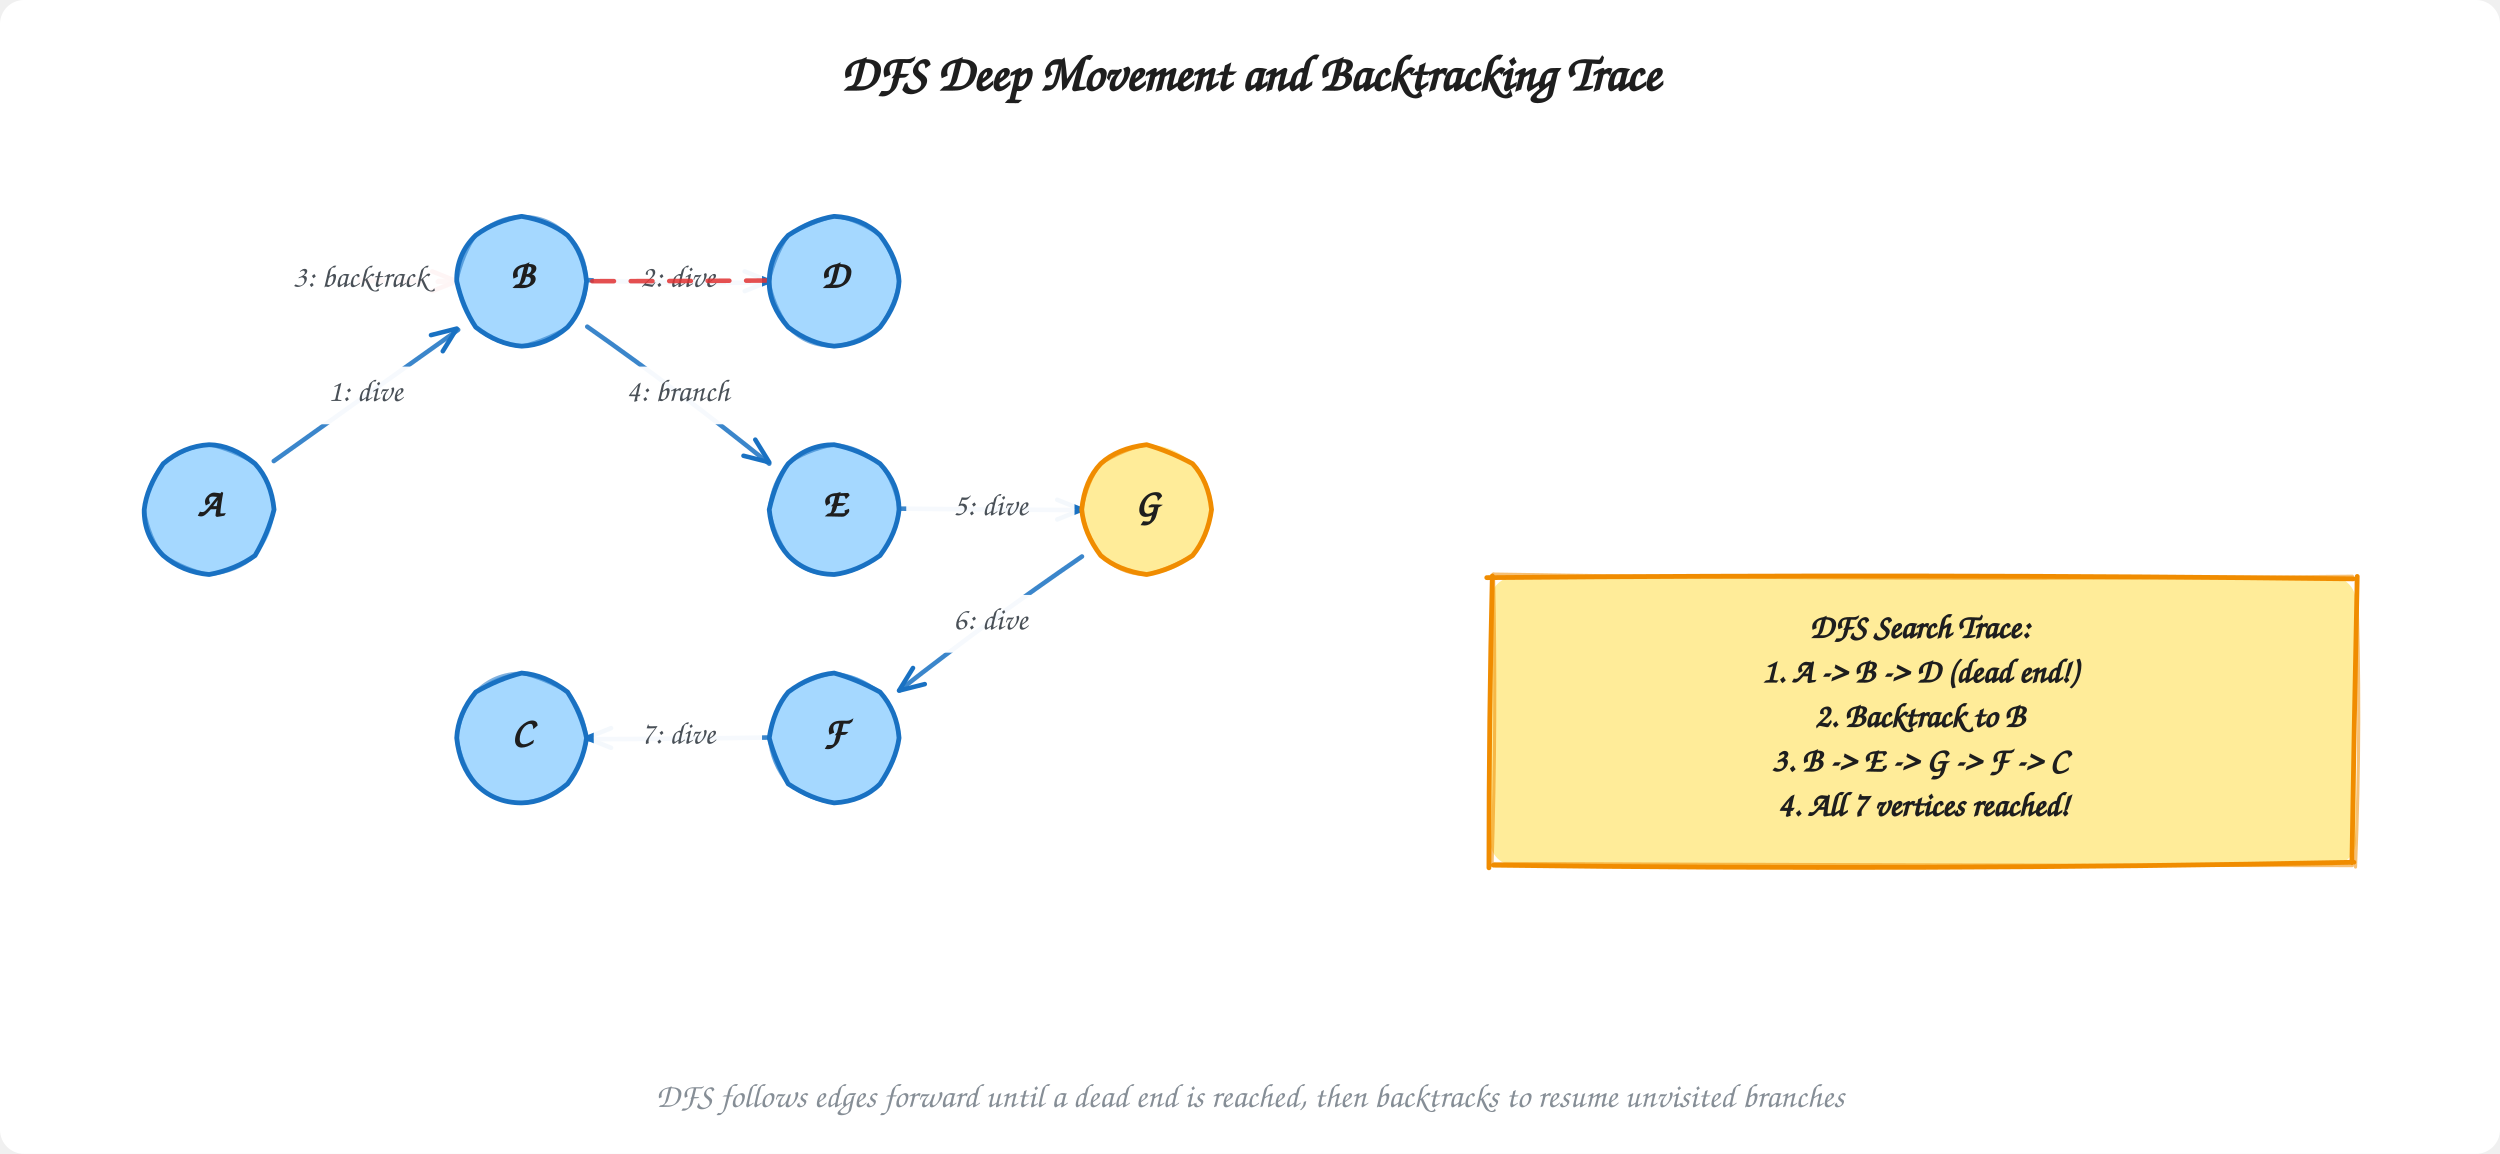
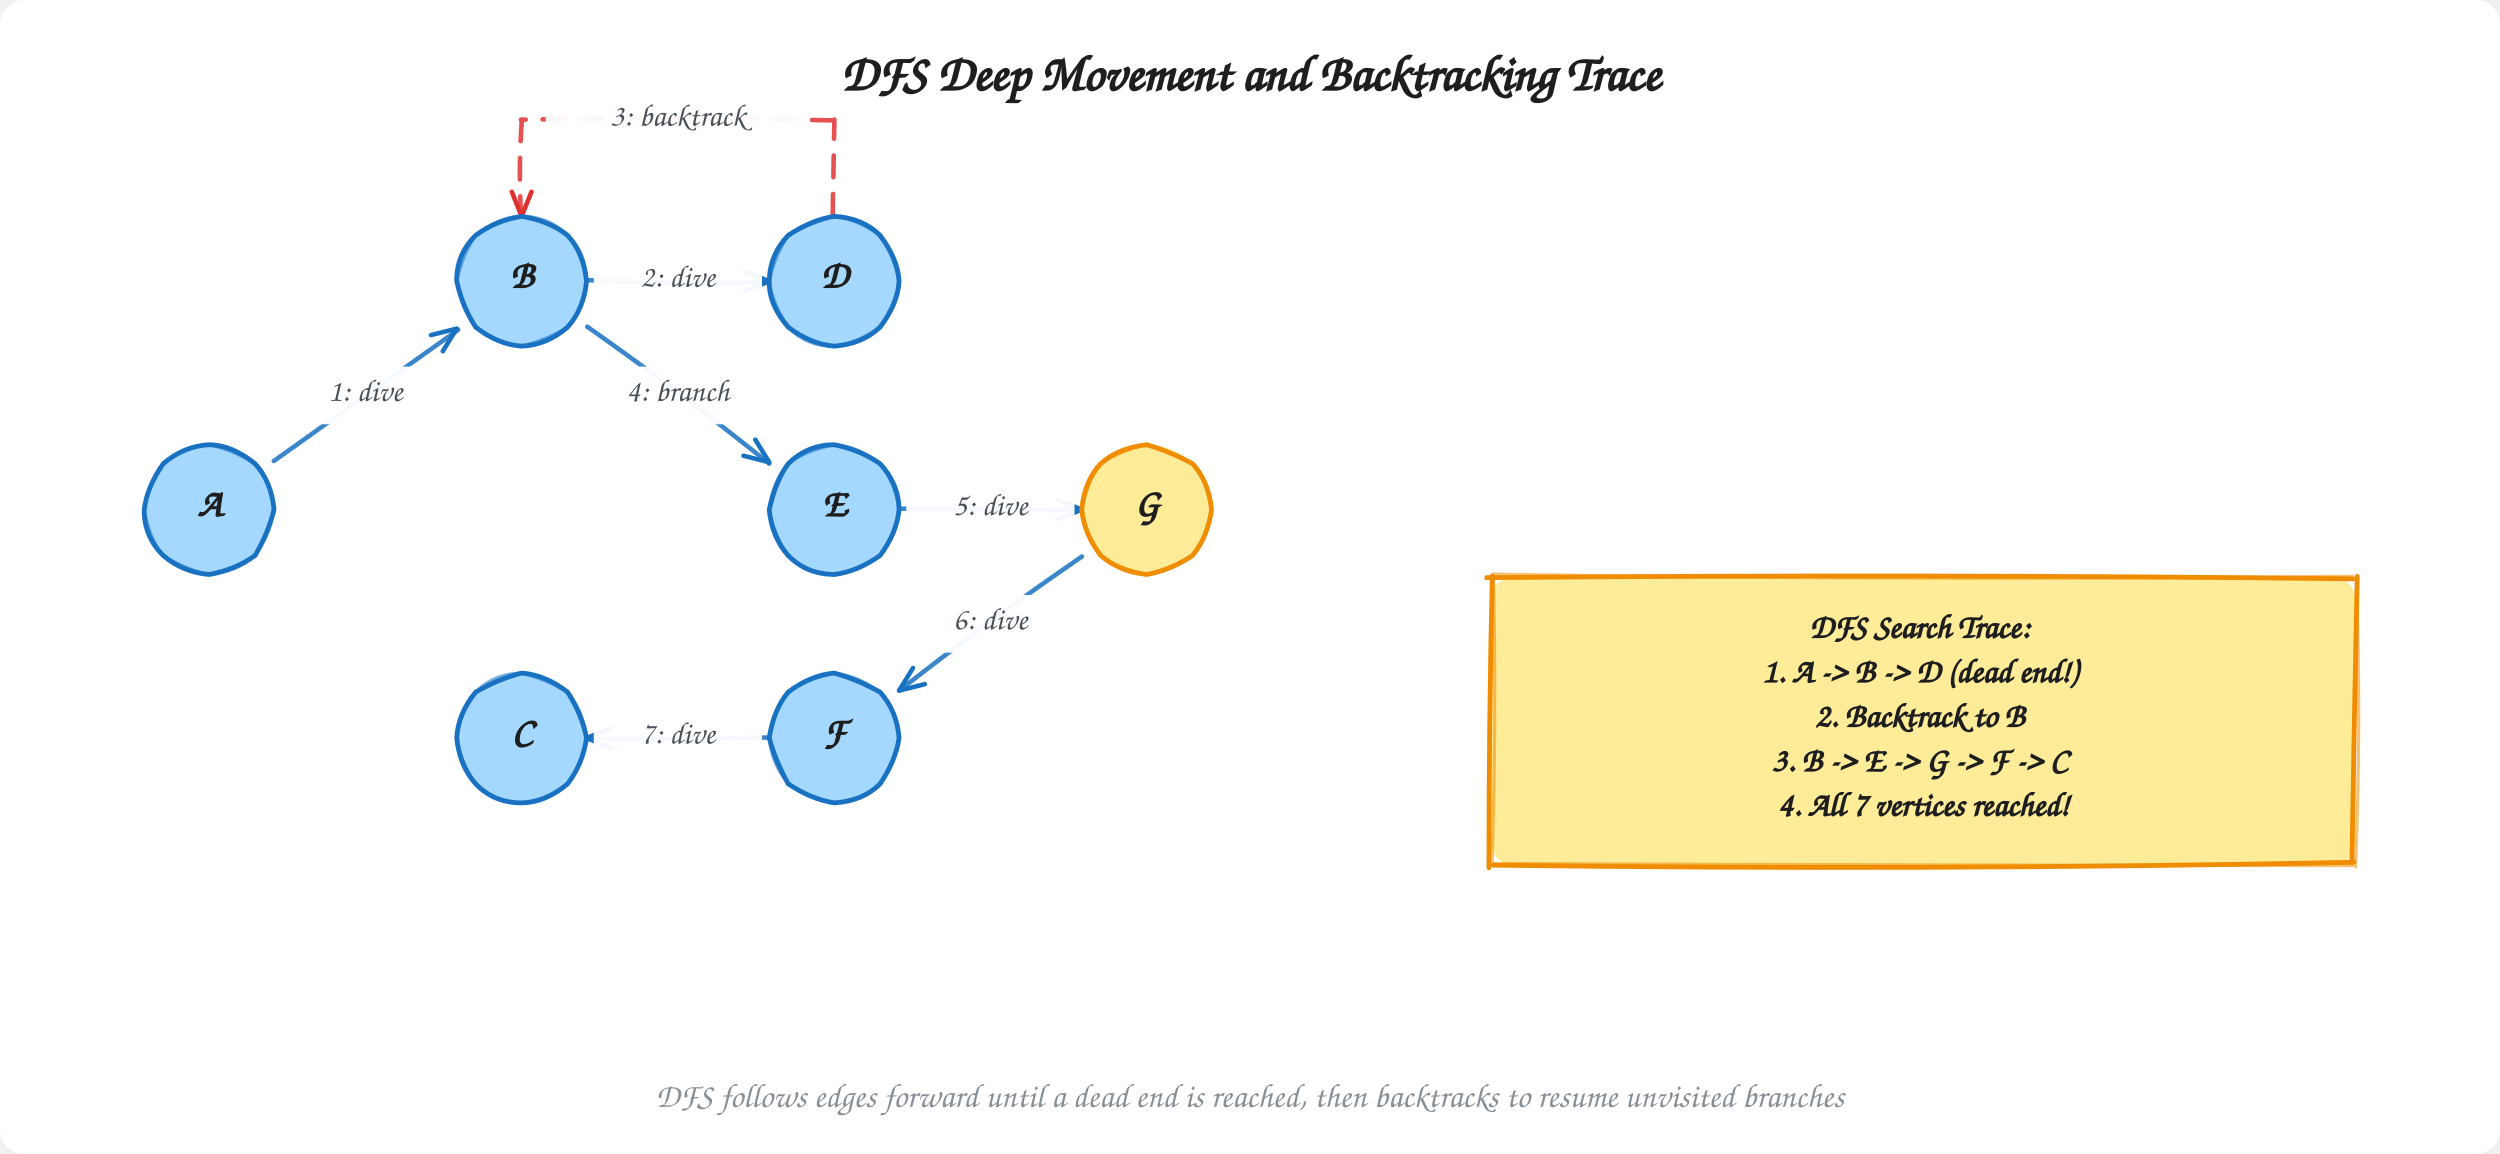
<svg xmlns="http://www.w3.org/2000/svg" width="1040" height="480" viewBox="0 0 1040 480" role="img" aria-label="DFS Deep Movement and Backtracking Trace">
  <rect width="1040" height="480" fill="#ffffff" rx="10" />
  <text text-anchor="middle" dominant-baseline="central" font-family="&quot;Segoe Print&quot;, &quot;Bradley Hand&quot;, Chilanka, &quot;Comic Sans MS&quot;, &quot;Comic Neue&quot;, cursive" font-size="21" font-weight="bold" fill="#1e1e1e">
    <tspan x="520.0" y="34.0">DFS Deep Movement and Backtracking Trace</tspan>
  </text>
  <path d="M113.9 191.8 Q152.0 164.6 190.6 137.2" fill="none" stroke="#1971c2" stroke-width="1.9" stroke-linecap="round" opacity="0.85" />
  <path d="M184.2 146.1 L190.0 136.7 L179.3 139.4" fill="none" stroke="#1971c2" stroke-width="1.9" stroke-linecap="round" stroke-linejoin="round" />
  <rect x="117.0" y="152.5" width="70" height="24" rx="6" fill="#ffffff" opacity="0.95" />
  <text text-anchor="middle" dominant-baseline="central" font-family="&quot;Segoe Print&quot;, &quot;Bradley Hand&quot;, Chilanka, &quot;Comic Sans MS&quot;, &quot;Comic Neue&quot;, cursive" font-size="13" font-weight="normal" fill="#495057">
    <tspan x="152.0" y="164.5">1: dive</tspan>
  </text>
  <path d="M243.8 116.5 Q283.3 118.3 321.0 117.4" fill="none" stroke="#1971c2" stroke-width="1.9" stroke-linecap="round" opacity="0.85" />
  <path d="M309.8 121.1 L320.0 117.0 L309.8 112.9" fill="none" stroke="#1971c2" stroke-width="1.9" stroke-linecap="round" stroke-linejoin="round" />
  <rect x="247.0" y="105.0" width="70" height="24" rx="6" fill="#ffffff" opacity="0.95" />
  <text text-anchor="middle" dominant-baseline="central" font-family="&quot;Segoe Print&quot;, &quot;Bradley Hand&quot;, Chilanka, &quot;Comic Sans MS&quot;, &quot;Comic Neue&quot;, cursive" font-size="13" font-weight="normal" fill="#495057">
    <tspan x="282.0" y="117.0">2: dive</tspan>
  </text>
-   <path d="M319.4 116.7 Q234.7 117.3 150.1 116.7 M149.7 117.1 Q150.3 115.6 149.7 116.8 M150.1 116.7 Q168.6 117.5 189.8 117.1" fill="none" stroke="#e03131" stroke-width="1.9" stroke-linecap="round" stroke-dasharray="9 7" opacity="0.85" />
-   <path d="M179.8 121.1 L190.0 117.0 L179.8 112.9" fill="none" stroke="#e03131" stroke-width="1.9" stroke-linecap="round" stroke-linejoin="round" />
-   <rect x="95.0" y="105.0" width="110" height="24" rx="6" fill="#ffffff" opacity="0.95" />
+   <path d="M346.4 89.7 Q346.7 70.3 347.1 49.7 M346.7 50.1 Q282.3 48.6 216.7 49.8 M217.1 49.7 Q215.6 70.5 216.8 90.1" fill="none" stroke="#e03131" stroke-width="1.9" stroke-linecap="round" stroke-dasharray="9 7" opacity="0.85" />
+   <path d="M212.9 79.8 L217.0 90.0 L221.1 79.8" fill="none" stroke="#e03131" stroke-width="1.9" stroke-linecap="round" stroke-linejoin="round" />
+   <rect x="227.0" y="38.0" width="110" height="24" rx="6" fill="#ffffff" opacity="0.95" />
  <text text-anchor="middle" dominant-baseline="central" font-family="&quot;Segoe Print&quot;, &quot;Bradley Hand&quot;, Chilanka, &quot;Comic Sans MS&quot;, &quot;Comic Neue&quot;, cursive" font-size="13" font-weight="normal" fill="#495057">
-     <tspan x="150.0" y="117.0">3: backtrack</tspan>
+     <tspan x="282.0" y="50.0">3: backtrack</tspan>
  </text>
  <path d="M244.3 135.9 Q282.9 163.0 320.0 192.9" fill="none" stroke="#1971c2" stroke-width="1.9" stroke-linecap="round" opacity="0.85" />
  <path d="M309.3 189.6 L320.0 192.3 L314.2 182.9" fill="none" stroke="#1971c2" stroke-width="1.9" stroke-linecap="round" stroke-linejoin="round" />
  <rect x="239.0" y="152.5" width="86" height="24" rx="6" fill="#ffffff" opacity="0.95" />
  <text text-anchor="middle" dominant-baseline="central" font-family="&quot;Segoe Print&quot;, &quot;Bradley Hand&quot;, Chilanka, &quot;Comic Sans MS&quot;, &quot;Comic Neue&quot;, cursive" font-size="13" font-weight="normal" fill="#495057">
    <tspan x="282.0" y="164.5">4: branch</tspan>
  </text>
  <path d="M374.8 211.6 Q412.3 212.0 449.7 212.2" fill="none" stroke="#1971c2" stroke-width="1.9" stroke-linecap="round" opacity="0.85" />
  <path d="M439.8 216.1 L450.0 212.0 L439.8 207.9" fill="none" stroke="#1971c2" stroke-width="1.9" stroke-linecap="round" stroke-linejoin="round" />
  <rect x="377.0" y="200.0" width="70" height="24" rx="6" fill="#ffffff" opacity="0.95" />
  <text text-anchor="middle" dominant-baseline="central" font-family="&quot;Segoe Print&quot;, &quot;Bradley Hand&quot;, Chilanka, &quot;Comic Sans MS&quot;, &quot;Comic Neue&quot;, cursive" font-size="13" font-weight="normal" fill="#495057">
    <tspan x="412.0" y="212.0">5: dive</tspan>
  </text>
  <path d="M450.1 231.5 Q411.9 257.7 374.2 287.2" fill="none" stroke="#1971c2" stroke-width="1.9" stroke-linecap="round" opacity="0.85" />
  <path d="M379.8 277.9 L374.0 287.3 L384.7 284.6" fill="none" stroke="#1971c2" stroke-width="1.9" stroke-linecap="round" stroke-linejoin="round" />
  <rect x="377.0" y="247.5" width="70" height="24" rx="6" fill="#ffffff" opacity="0.95" />
  <text text-anchor="middle" dominant-baseline="central" font-family="&quot;Segoe Print&quot;, &quot;Bradley Hand&quot;, Chilanka, &quot;Comic Sans MS&quot;, &quot;Comic Neue&quot;, cursive" font-size="13" font-weight="normal" fill="#495057">
    <tspan x="412.0" y="259.5">6: dive</tspan>
  </text>
  <path d="M320.1 306.8 Q282.4 307.4 244.4 307.5" fill="none" stroke="#1971c2" stroke-width="1.9" stroke-linecap="round" opacity="0.85" />
  <path d="M254.2 302.9 L244.0 307.0 L254.2 311.1" fill="none" stroke="#1971c2" stroke-width="1.9" stroke-linecap="round" stroke-linejoin="round" />
  <rect x="247.0" y="295.0" width="70" height="24" rx="6" fill="#ffffff" opacity="0.95" />
  <text text-anchor="middle" dominant-baseline="central" font-family="&quot;Segoe Print&quot;, &quot;Bradley Hand&quot;, Chilanka, &quot;Comic Sans MS&quot;, &quot;Comic Neue&quot;, cursive" font-size="13" font-weight="normal" fill="#495057">
    <tspan x="282.0" y="307.0">7: dive</tspan>
  </text>
  <ellipse cx="87.0" cy="212.0" rx="27.0" ry="27.0" fill="#a5d8ff" />
  <path d="M114.0 212.0 Q111.6 221.8 106.1 231.1 M106.1 231.1 Q97.9 237.0 87.0 239.0 M87.0 239.0 Q75.9 238.0 67.9 231.1 M67.9 231.1 Q59.8 223.0 60.0 212.0 M60.0 212.0 Q61.0 202.9 67.9 192.9 M67.9 192.9 Q76.4 185.6 87.0 185.0 M87.0 185.0 Q96.4 185.1 106.1 192.9 M106.1 192.9 Q112.9 200.3 114.0 212.0" fill="none" stroke="#1971c2" stroke-width="2" stroke-linecap="round" />
  <path d="M114.0 212.0 Q111.6 222.1 106.1 231.1 M106.1 231.1 Q98.9 237.9 87.0 239.0 M87.0 239.0 Q77.4 237.0 67.9 231.1 M67.9 231.1 Q62.2 224.2 60.0 212.0 M60.0 212.0 Q61.9 200.1 67.9 192.9 M67.9 192.9 Q76.5 186.1 87.0 185.0 M87.0 185.0 Q97.1 187.3 106.1 192.9 M106.1 192.9 Q113.1 201.1 114.0 212.0" fill="none" stroke="#1971c2" stroke-width="1.3" stroke-linecap="round" opacity="0.55" />
  <text text-anchor="middle" dominant-baseline="central" font-family="&quot;Segoe Print&quot;, &quot;Bradley Hand&quot;, Chilanka, &quot;Comic Sans MS&quot;, &quot;Comic Neue&quot;, cursive" font-size="16" font-weight="bold" fill="#1e1e1e">
    <tspan x="87.0" y="212.0">A</tspan>
  </text>
  <ellipse cx="217.0" cy="117.0" rx="27.0" ry="27.0" fill="#a5d8ff" />
  <path d="M244.0 117.0 Q242.8 128.7 236.1 136.1 M236.1 136.1 Q227.4 143.6 217.0 144.0 M217.0 144.0 Q207.1 143.3 197.9 136.1 M197.9 136.1 Q192.4 127.8 190.0 117.0 M190.0 117.0 Q189.8 105.8 197.9 97.9 M197.9 97.9 Q206.3 91.7 217.0 90.0 M217.0 90.0 Q228.5 91.9 236.1 97.9 M236.1 97.9 Q242.8 105.2 244.0 117.0" fill="none" stroke="#1971c2" stroke-width="2" stroke-linecap="round" />
  <path d="M244.0 117.0 Q244.1 126.1 236.1 136.1 M236.1 136.1 Q227.3 141.4 217.0 144.0 M217.0 144.0 Q206.4 143.5 197.9 136.1 M197.9 136.1 Q192.5 127.6 190.0 117.0 M190.0 117.0 Q192.6 105.5 197.9 97.9 M197.9 97.9 Q207.5 90.0 217.0 90.0 M217.0 90.0 Q228.2 89.9 236.1 97.9 M236.1 97.9 Q243.8 104.8 244.0 117.0" fill="none" stroke="#1971c2" stroke-width="1.3" stroke-linecap="round" opacity="0.55" />
  <text text-anchor="middle" dominant-baseline="central" font-family="&quot;Segoe Print&quot;, &quot;Bradley Hand&quot;, Chilanka, &quot;Comic Sans MS&quot;, &quot;Comic Neue&quot;, cursive" font-size="16" font-weight="bold" fill="#1e1e1e">
    <tspan x="217.0" y="117.0">B</tspan>
  </text>
  <ellipse cx="217.0" cy="307.0" rx="27.0" ry="27.0" fill="#a5d8ff" />
  <path d="M244.0 307.0 Q242.5 317.7 236.1 326.1 M236.1 326.1 Q226.8 333.9 217.0 334.0 M217.0 334.0 Q205.5 334.0 197.9 326.1 M197.9 326.1 Q191.2 318.7 190.0 307.0 M190.0 307.0 Q190.5 296.9 197.9 287.9 M197.9 287.9 Q207.5 282.4 217.0 280.0 M217.0 280.0 Q226.8 280.7 236.1 287.9 M236.1 287.9 Q242.0 297.0 244.0 307.0" fill="none" stroke="#1971c2" stroke-width="2" stroke-linecap="round" />
  <path d="M244.0 307.0 Q243.2 316.5 236.1 326.1 M236.1 326.1 Q228.5 332.3 217.0 334.0 M217.0 334.0 Q204.9 333.8 197.9 326.1 M197.9 326.1 Q191.8 317.2 190.0 307.0 M190.0 307.0 Q191.7 295.5 197.9 287.9 M197.9 287.9 Q205.5 280.1 217.0 280.0 M217.0 280.0 Q227.1 282.6 236.1 287.9 M236.1 287.9 Q242.9 296.2 244.0 307.0" fill="none" stroke="#1971c2" stroke-width="1.3" stroke-linecap="round" opacity="0.55" />
  <text text-anchor="middle" dominant-baseline="central" font-family="&quot;Segoe Print&quot;, &quot;Bradley Hand&quot;, Chilanka, &quot;Comic Sans MS&quot;, &quot;Comic Neue&quot;, cursive" font-size="16" font-weight="bold" fill="#1e1e1e">
    <tspan x="217.0" y="307.0">C</tspan>
  </text>
  <ellipse cx="347.0" cy="117.0" rx="27.0" ry="27.0" fill="#a5d8ff" />
  <path d="M374.0 117.0 Q373.6 126.2 366.1 136.1 M366.1 136.1 Q358.6 143.2 347.0 144.0 M347.0 144.0 Q337.1 143.1 327.9 136.1 M327.9 136.1 Q319.8 126.8 320.0 117.0 M320.0 117.0 Q320.2 105.9 327.9 97.9 M327.9 97.9 Q337.6 91.5 347.0 90.0 M347.0 90.0 Q358.7 90.6 366.1 97.9 M366.1 97.9 Q373.6 107.9 374.0 117.0" fill="none" stroke="#1971c2" stroke-width="2" stroke-linecap="round" />
  <path d="M374.0 117.0 Q372.6 126.2 366.1 136.1 M366.1 136.1 Q356.1 142.9 347.0 144.0 M347.0 144.0 Q335.4 144.2 327.9 136.1 M327.9 136.1 Q321.5 126.5 320.0 117.0 M320.0 117.0 Q322.4 106.3 327.9 97.9 M327.9 97.9 Q337.2 92.7 347.0 90.0 M347.0 90.0 Q356.1 91.0 366.1 97.9 M366.1 97.9 Q371.4 105.0 374.0 117.0" fill="none" stroke="#1971c2" stroke-width="1.3" stroke-linecap="round" opacity="0.55" />
  <text text-anchor="middle" dominant-baseline="central" font-family="&quot;Segoe Print&quot;, &quot;Bradley Hand&quot;, Chilanka, &quot;Comic Sans MS&quot;, &quot;Comic Neue&quot;, cursive" font-size="16" font-weight="bold" fill="#1e1e1e">
    <tspan x="347.0" y="117.0">D</tspan>
  </text>
  <ellipse cx="347.0" cy="212.0" rx="27.0" ry="27.0" fill="#a5d8ff" />
  <path d="M374.0 212.0 Q373.1 221.7 366.1 231.1 M366.1 231.1 Q356.6 237.8 347.0 239.0 M347.0 239.0 Q335.4 238.8 327.9 231.1 M327.9 231.1 Q321.1 223.5 320.0 212.0 M320.0 212.0 Q322.7 199.9 327.9 192.9 M327.9 192.9 Q336.0 185.0 347.0 185.0 M347.0 185.0 Q357.7 187.1 366.1 192.9 M366.1 192.9 Q373.9 201.3 374.0 212.0" fill="none" stroke="#1971c2" stroke-width="2" stroke-linecap="round" />
  <path d="M374.0 212.0 Q373.3 221.9 366.1 231.1 M366.1 231.1 Q356.9 238.0 347.0 239.0 M347.0 239.0 Q335.0 239.2 327.9 231.1 M327.9 231.1 Q321.9 222.2 320.0 212.0 M320.0 212.0 Q321.1 200.8 327.9 192.9 M327.9 192.9 Q334.8 187.6 347.0 185.0 M347.0 185.0 Q356.5 185.4 366.1 192.9 M366.1 192.9 Q372.3 200.7 374.0 212.0" fill="none" stroke="#1971c2" stroke-width="1.3" stroke-linecap="round" opacity="0.55" />
  <text text-anchor="middle" dominant-baseline="central" font-family="&quot;Segoe Print&quot;, &quot;Bradley Hand&quot;, Chilanka, &quot;Comic Sans MS&quot;, &quot;Comic Neue&quot;, cursive" font-size="16" font-weight="bold" fill="#1e1e1e">
    <tspan x="347.0" y="212.0">E</tspan>
  </text>
  <ellipse cx="347.0" cy="307.0" rx="27.0" ry="27.0" fill="#a5d8ff" />
  <path d="M374.0 307.0 Q372.7 316.3 366.1 326.1 M366.1 326.1 Q358.9 333.3 347.0 334.0 M347.0 334.0 Q337.6 332.5 327.9 326.1 M327.9 326.1 Q322.4 316.1 320.0 307.0 M320.0 307.0 Q321.8 295.2 327.9 287.9 M327.9 287.9 Q337.2 280.9 347.0 280.0 M347.0 280.0 Q356.2 282.5 366.1 287.9 M366.1 287.9 Q373.2 295.9 374.0 307.0" fill="none" stroke="#1971c2" stroke-width="2" stroke-linecap="round" />
  <path d="M374.0 307.0 Q372.1 317.7 366.1 326.1 M366.1 326.1 Q358.6 332.9 347.0 334.0 M347.0 334.0 Q337.1 332.9 327.9 326.1 M327.9 326.1 Q320.9 317.5 320.0 307.0 M320.0 307.0 Q321.0 297.1 327.9 287.9 M327.9 287.9 Q335.5 282.6 347.0 280.0 M347.0 280.0 Q356.2 281.0 366.1 287.9 M366.1 287.9 Q372.9 294.8 374.0 307.0" fill="none" stroke="#1971c2" stroke-width="1.3" stroke-linecap="round" opacity="0.55" />
  <text text-anchor="middle" dominant-baseline="central" font-family="&quot;Segoe Print&quot;, &quot;Bradley Hand&quot;, Chilanka, &quot;Comic Sans MS&quot;, &quot;Comic Neue&quot;, cursive" font-size="16" font-weight="bold" fill="#1e1e1e">
    <tspan x="347.0" y="307.0">F</tspan>
  </text>
  <ellipse cx="477.0" cy="212.0" rx="27.0" ry="27.0" fill="#ffec99" />
  <path d="M504.0 212.0 Q502.4 223.4 496.1 231.1 M496.1 231.1 Q487.0 237.2 477.0 239.0 M477.0 239.0 Q465.2 237.4 457.9 231.1 M457.9 231.1 Q450.9 221.8 450.0 212.0 M450.0 212.0 Q451.2 199.9 457.9 192.9 M457.9 192.9 Q464.8 186.5 477.0 185.0 M477.0 185.0 Q486.7 187.8 496.1 192.9 M496.1 192.9 Q502.8 200.2 504.0 212.0" fill="none" stroke="#f08c00" stroke-width="2" stroke-linecap="round" />
  <path d="M504.0 212.0 Q502.6 223.9 496.1 231.1 M496.1 231.1 Q487.0 236.4 477.0 239.0 M477.0 239.0 Q466.6 239.1 457.9 231.1 M457.9 231.1 Q451.4 222.0 450.0 212.0 M450.0 212.0 Q452.4 199.9 457.9 192.9 M457.9 192.9 Q467.5 186.9 477.0 185.0 M477.0 185.0 Q486.9 187.4 496.1 192.9 M496.1 192.9 Q503.0 199.9 504.0 212.0" fill="none" stroke="#f08c00" stroke-width="1.3" stroke-linecap="round" opacity="0.55" />
  <text text-anchor="middle" dominant-baseline="central" font-family="&quot;Segoe Print&quot;, &quot;Bradley Hand&quot;, Chilanka, &quot;Comic Sans MS&quot;, &quot;Comic Neue&quot;, cursive" font-size="16" font-weight="bold" fill="#1e1e1e">
    <tspan x="477.0" y="212.0">G</tspan>
  </text>
  <rect x="620.0" y="240.0" width="360.0" height="120.0" rx="10" fill="#ffec99" />
  <path d="M618.5 240.3 Q801.1 238.7 978.9 240.8 M980.6 239.8 Q979.3 302.1 978.4 358.9 M979.2 358.7 Q801.1 362.3 621.3 359.9 M619.4 361.0 Q619.4 298.5 620.8 239.6" fill="none" stroke="#f08c00" stroke-width="2" stroke-linecap="round" />
  <path d="M621.2 238.8 Q797.9 241.8 978.6 239.7 M980.2 240.2 Q982.4 299.5 979.9 360.7 M978.6 360.1 Q798.9 359.9 620.0 359.2 M620.7 359.9 Q622.6 298.8 621.3 238.7" fill="none" stroke="#f08c00" stroke-width="1.3" stroke-linecap="round" opacity="0.55" />
  <text text-anchor="middle" dominant-baseline="central" font-family="&quot;Segoe Print&quot;, &quot;Bradley Hand&quot;, Chilanka, &quot;Comic Sans MS&quot;, &quot;Comic Neue&quot;, cursive" font-size="14" font-weight="bold" fill="#1e1e1e">
    <tspan x="800.0" y="263.0">DFS Search Trace:</tspan>
    <tspan x="800.0" y="281.5">1. A -&gt; B -&gt; D (dead end!)</tspan>
    <tspan x="800.0" y="300.0">2. Backtrack to B</tspan>
    <tspan x="800.0" y="318.5">3. B -&gt; E -&gt; G -&gt; F -&gt; C</tspan>
    <tspan x="800.0" y="337.0">4. All 7 vertices reached!</tspan>
  </text>
  <text text-anchor="middle" dominant-baseline="central" font-family="&quot;Segoe Print&quot;, &quot;Bradley Hand&quot;, Chilanka, &quot;Comic Sans MS&quot;, &quot;Comic Neue&quot;, cursive" font-size="14" font-weight="normal" fill="#868e96">
    <tspan x="520.0" y="458.0">DFS follows edges forward until a dead end is reached, then backtracks to resume unvisited branches</tspan>
  </text>
</svg>
